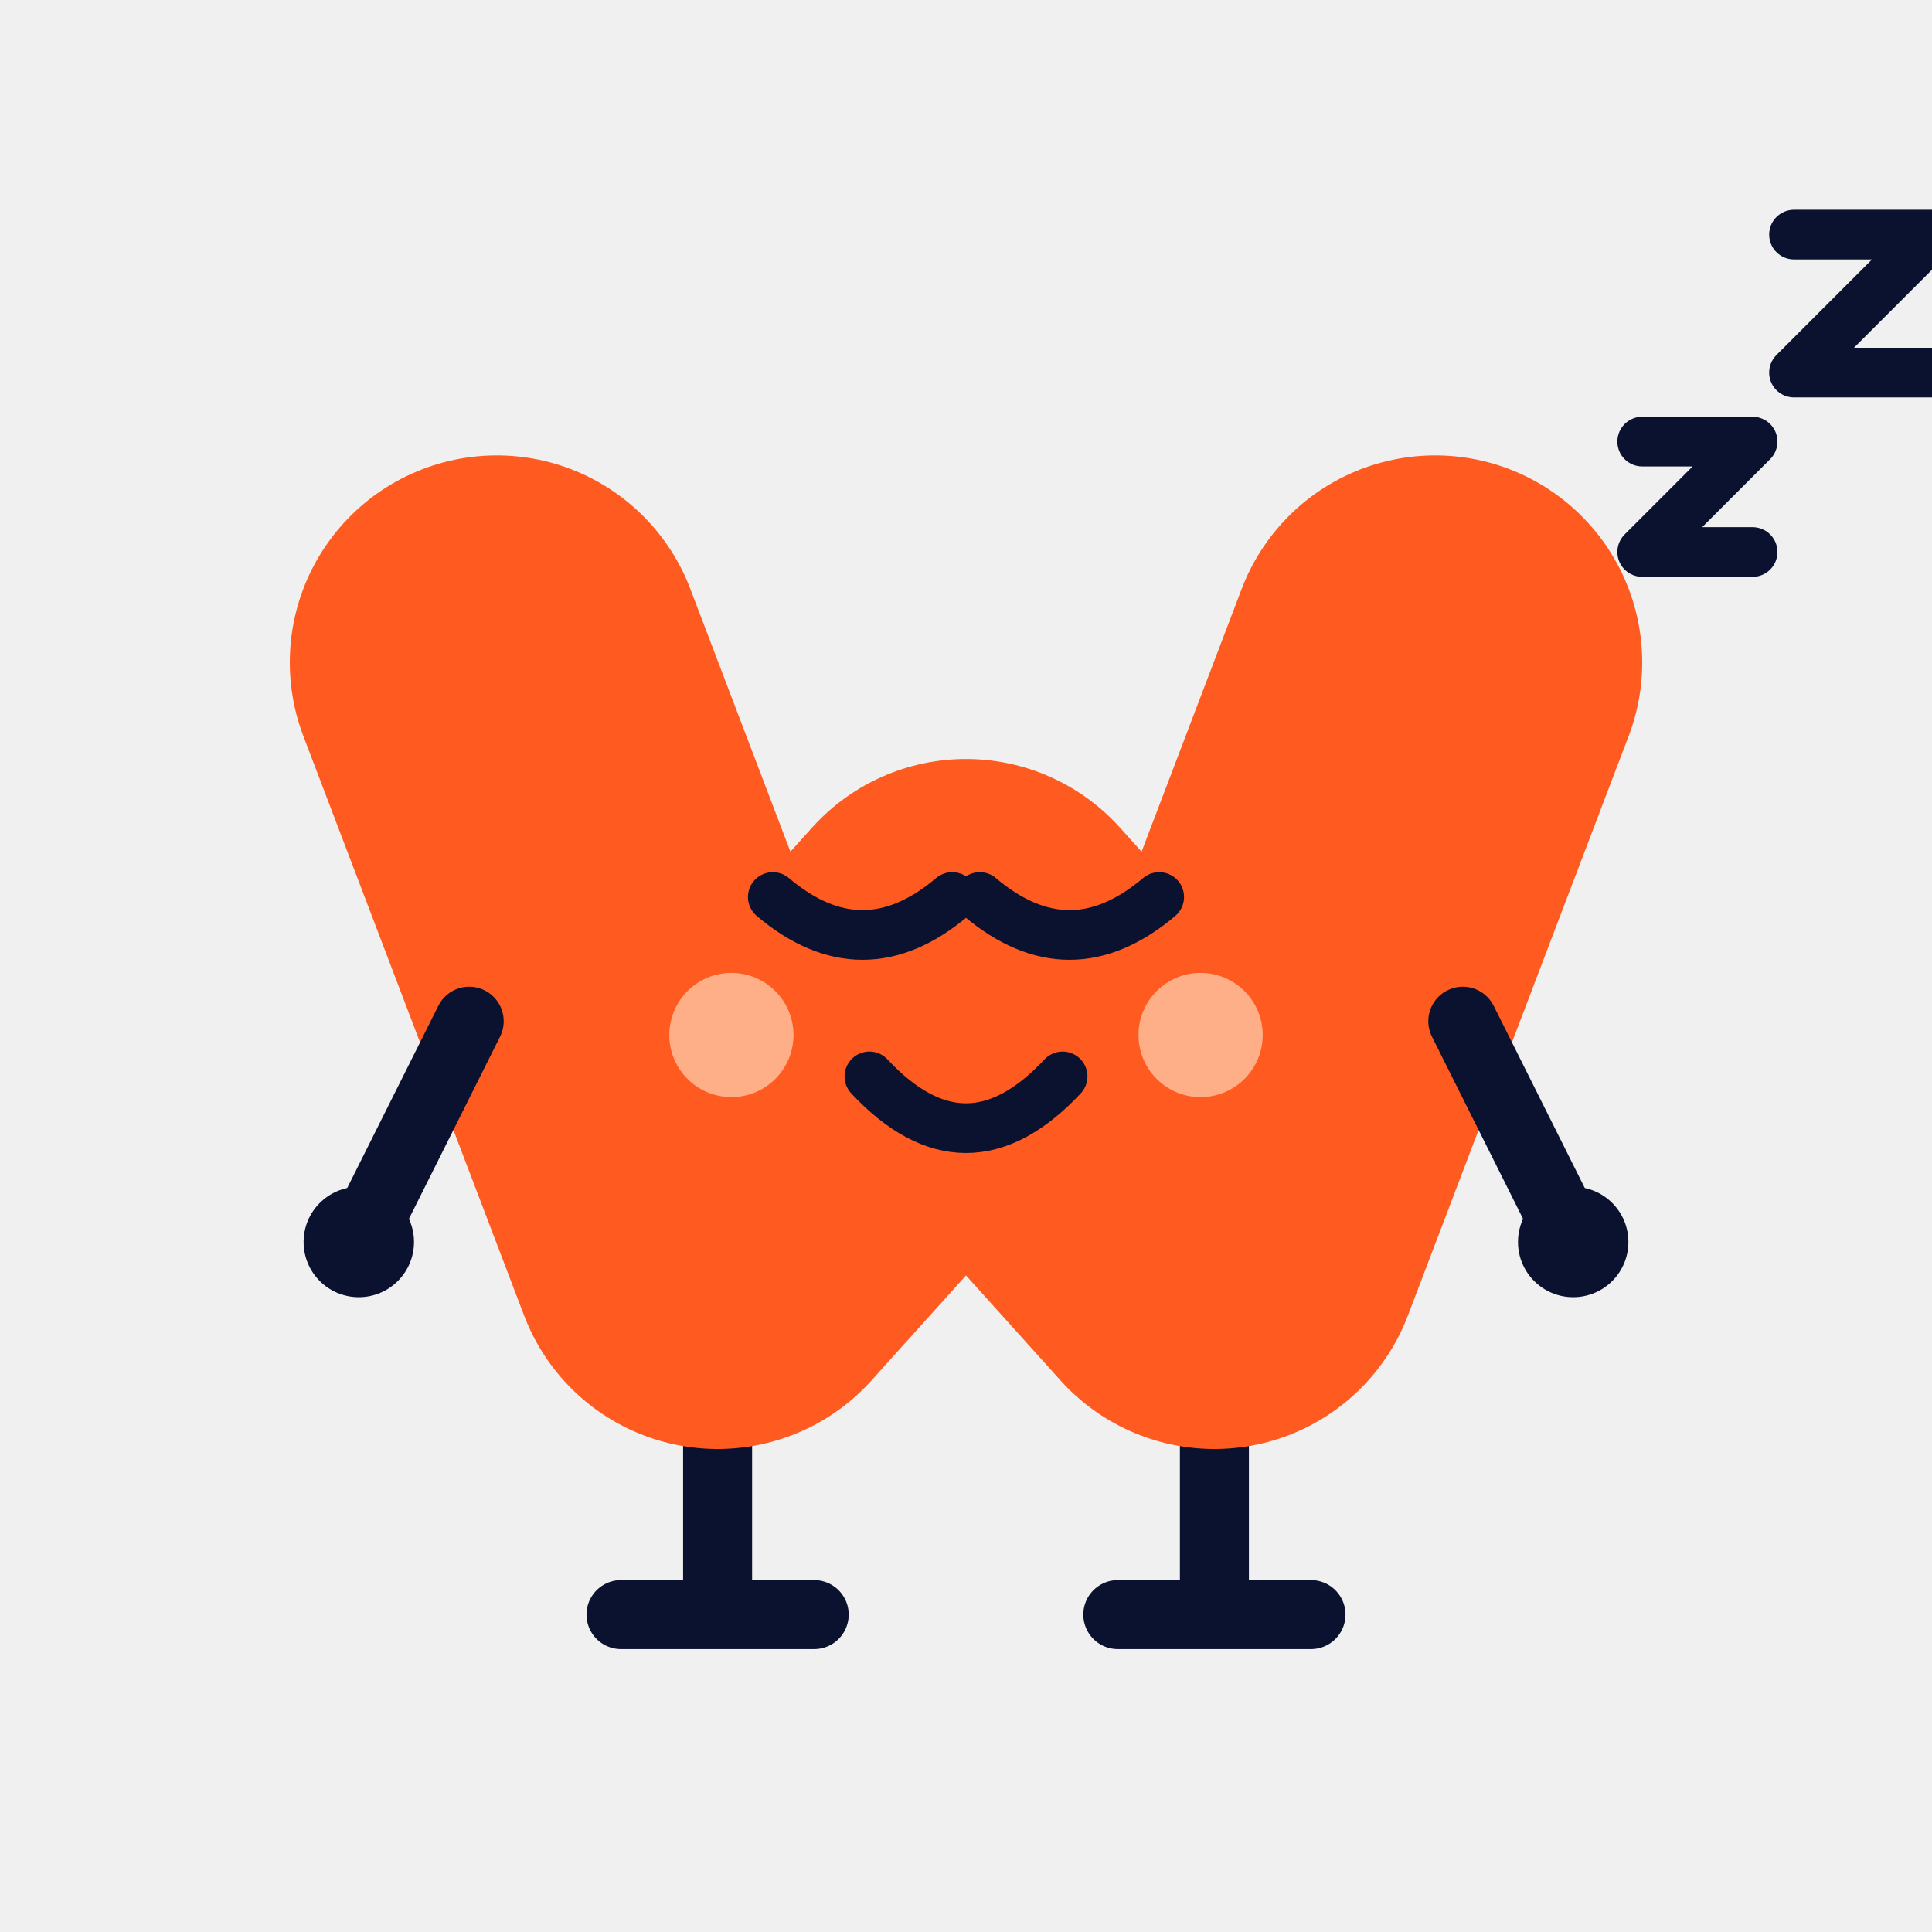
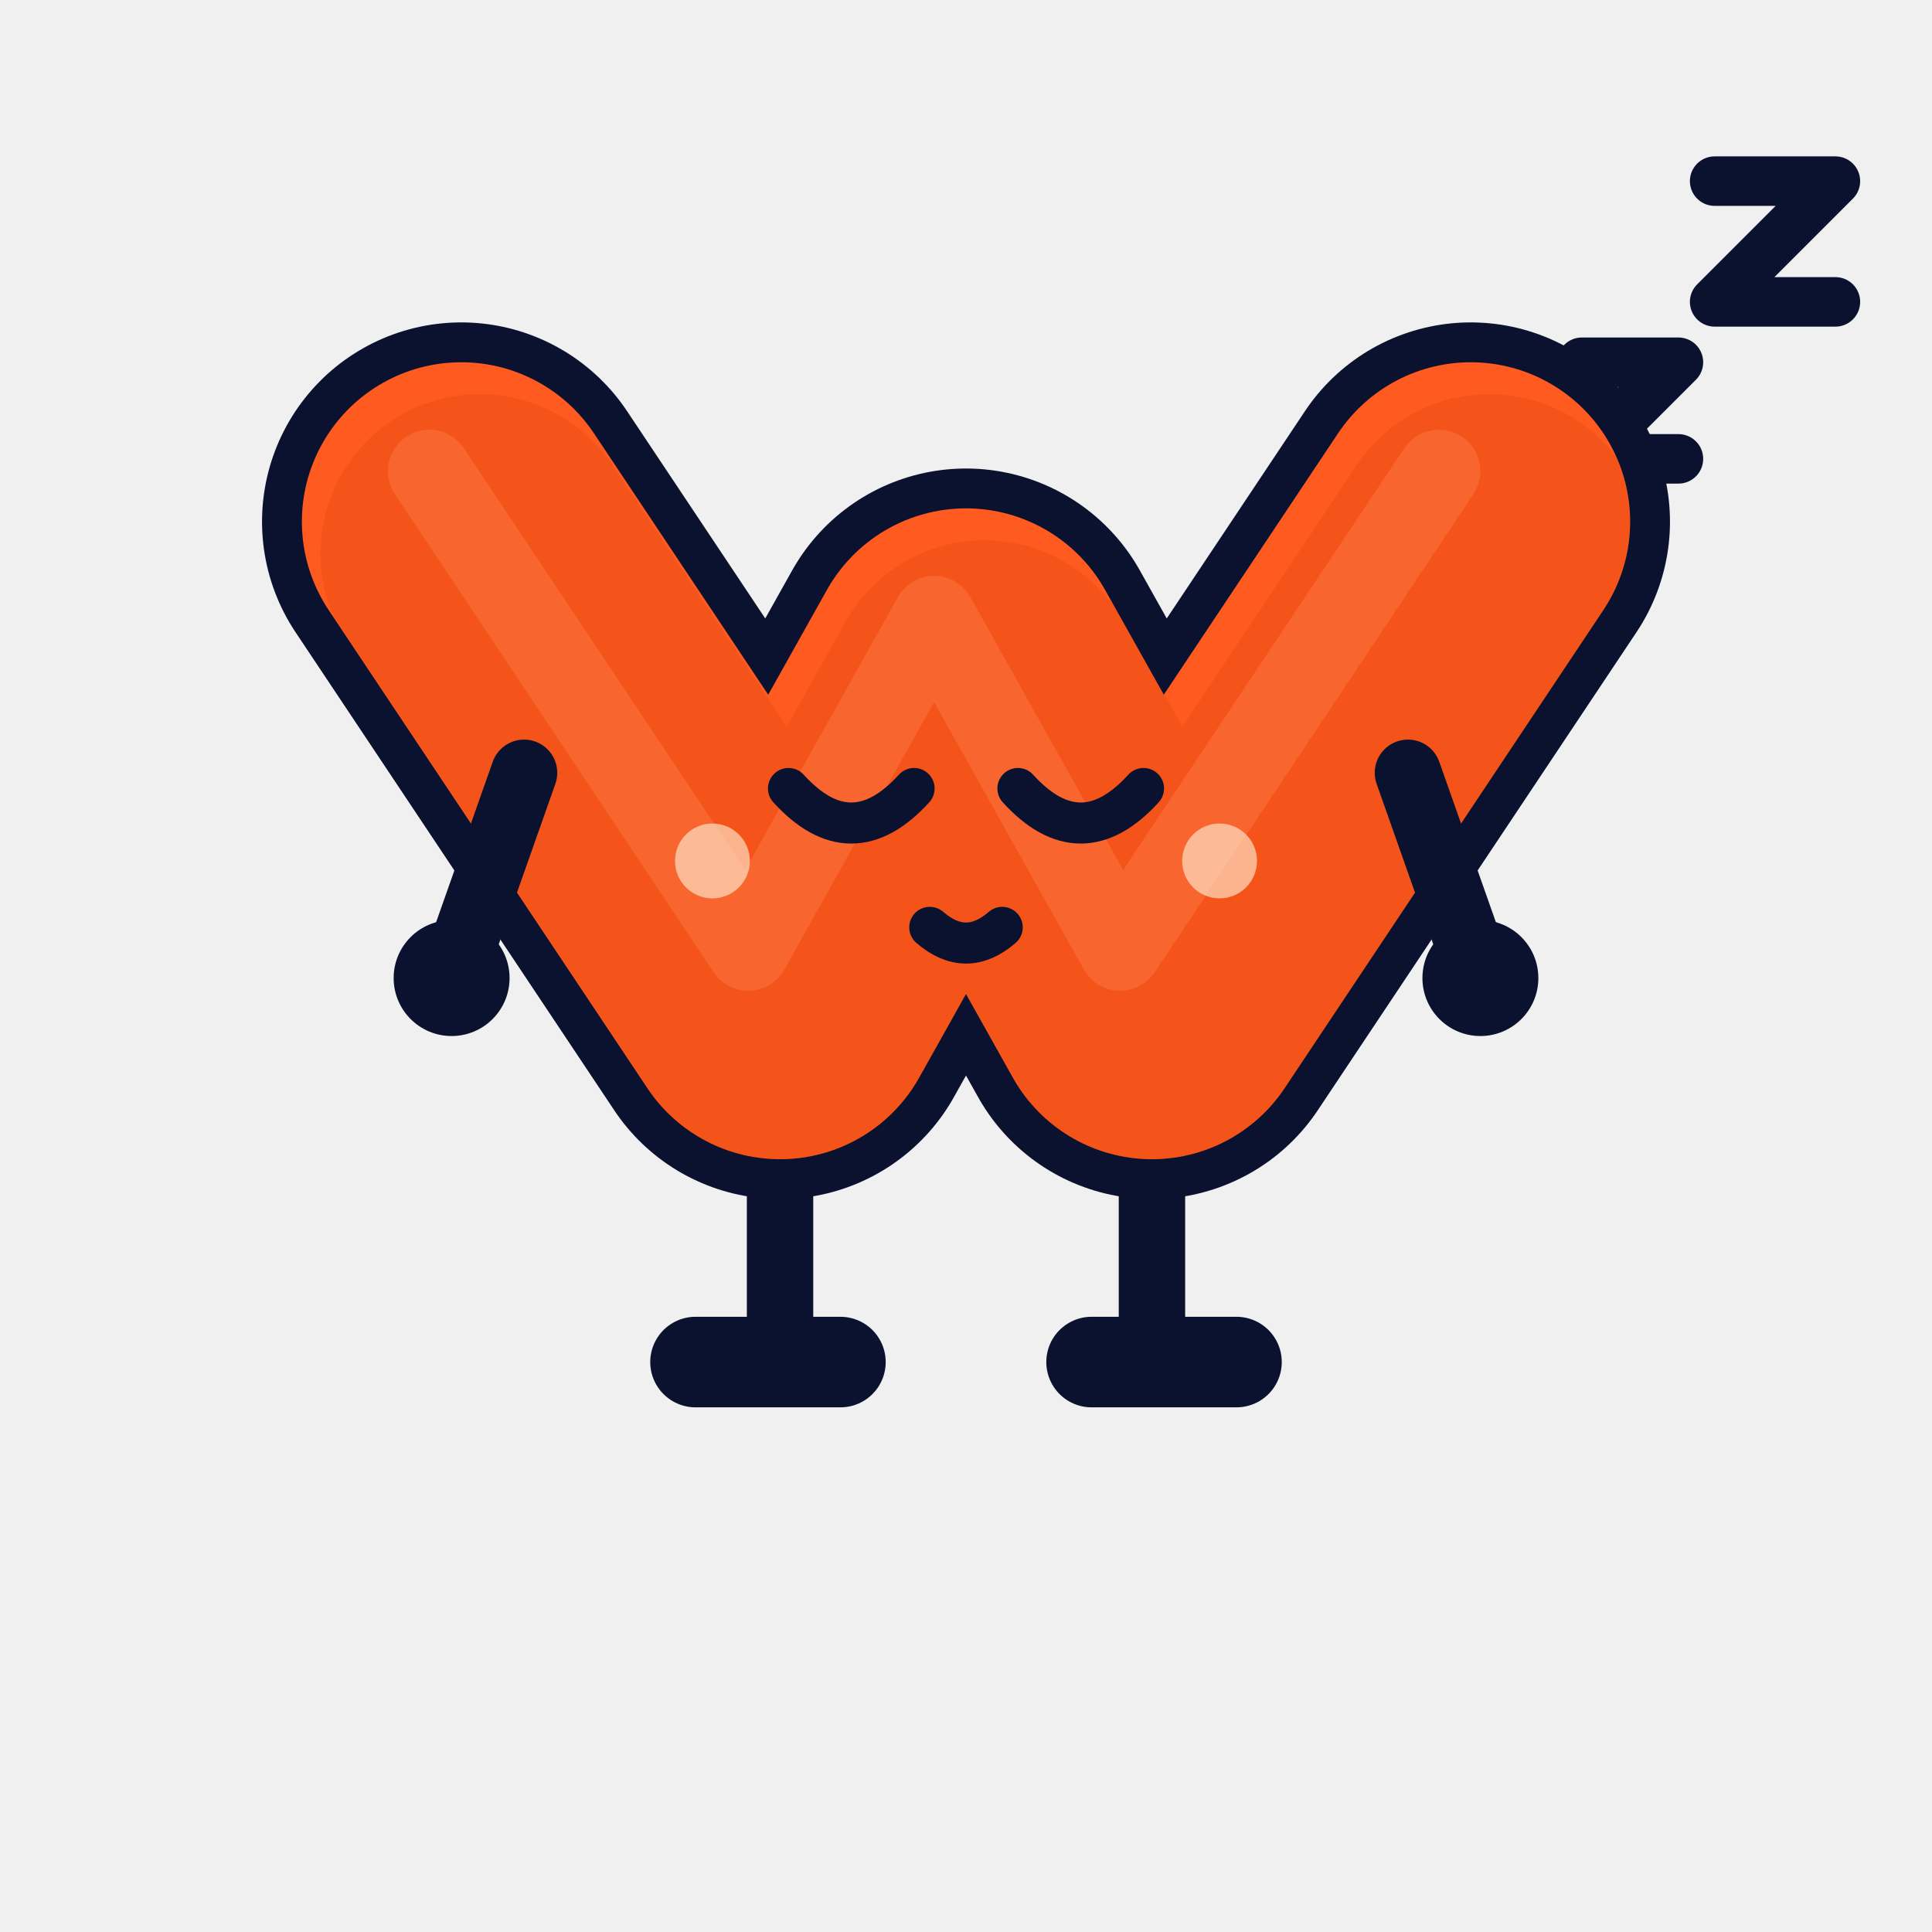
- <svg xmlns="http://www.w3.org/2000/svg" class="wovi-mascot" data-pose="sleeping" width="560" height="560" viewBox="0 0 140 140" role="img" aria-label="Wovi sleeping">
-   <g class="wovi-zzz" fill="none" stroke="#0B1230" stroke-width="3.6" stroke-linecap="round" stroke-linejoin="round">
-     <path class="z-0" d="M110 44 L116 44 L110 50 L116 50" />
-     <path class="z-1" d="M119 32 L127 32 L119 40 L127 40" />
-     <path class="z-2" d="M130 17 L140 17 L130 27 L140 27" />
+ <svg xmlns="http://www.w3.org/2000/svg" class="wovi-mascot" data-pose="sleeping" width="640" height="640" viewBox="0 0 160 160" role="img" aria-label="Wovi sleeping">
+   <g class="wovi-zzz" fill="none" stroke="#0B1230" stroke-width="4.1" stroke-linecap="round" stroke-linejoin="round">
+     <path class="z-0" d="M122 42 L128 42 L122 48 L128 48" />
+     <path class="z-1" d="M131 30 L139 30 L131 38 L139 38" />
+     <path class="z-2" d="M142 15 L152 15 L142 25 L152 25" />
  </g>
-   <g class="wovi-figure">
-     <g class="wovi-limb leg-left" style="transform-origin:52px 100px">
-       <path d="M52 100 L52 116 M45 117 L59 117" fill="none" stroke="#0B1230" stroke-width="5" stroke-linecap="round" stroke-linejoin="round" />
+   <g class="wovi-figure" style="transform-origin:80px 93.8px">
+     <g class="wovi-limb leg-left" style="transform-origin:64.6px 93.8px">
+       <path d="M64.6 93.8 L64.6 110.8" fill="none" stroke="#0B1230" stroke-width="5.5" stroke-linecap="round" stroke-linejoin="round" />
+       <path d="M69.6 112.8 L57.6 112.8" stroke="#0B1230" stroke-width="7.5" stroke-linecap="round" />
    </g>
-     <g class="wovi-limb leg-right" style="transform-origin:88px 100px">
-       <path d="M88 100 L88 116 M81 117 L95 117" fill="none" stroke="#0B1230" stroke-width="5" stroke-linecap="round" stroke-linejoin="round" />
+     <g class="wovi-limb leg-right" style="transform-origin:95.4px 93.8px">
+       <path d="M95.4 93.8 L95.4 110.8" fill="none" stroke="#0B1230" stroke-width="5.5" stroke-linecap="round" stroke-linejoin="round" />
+       <path d="M90.4 112.8 L102.4 112.8" stroke="#0B1230" stroke-width="7.5" stroke-linecap="round" />
    </g>
-     <g class="wovi-body">
-       <g>
-         <path d="M36 48 L52 90 L70 70 L88 90 L104 48" fill="none" stroke="#FF5A1F" stroke-width="30" stroke-linecap="round" stroke-linejoin="round" />
-         <circle cx="53" cy="75" r="4.5" fill="#FFF4DC" opacity="0.55" />
-         <circle cx="87" cy="75" r="4.5" fill="#FFF4DC" opacity="0.55" />
-         <g fill="none" stroke="#0B1230" stroke-width="3.6" stroke-linecap="round" stroke-linejoin="round">
-           <path d="M56 65 Q62.5 70.5 69 65" />
-           <path d="M71 65 Q77.5 70.5 84 65" />
-           <path d="M63 78 Q70 85.5 77 78" />
+     <g class="wovi-body" style="transform-origin:80px 93.8px">
+       <g transform="translate(20.6 -14) scale(1.1)">
+         <defs>
+           <mask id="wm-_R_0_" maskUnits="userSpaceOnUse" x="-40" y="-40" width="240" height="240">
+             <path d="M16 52 L40 88 L54 63 L68 88 L92 52" stroke="#fff" stroke-width="24" fill="none" stroke-linecap="round" stroke-linejoin="round" />
+           </mask>
+         </defs>
+         <path d="M16 52 L40 88 L54 63 L68 88 L92 52" stroke="#0B1230" stroke-width="30" fill="none" stroke-linecap="round" stroke-linejoin="round" />
+         <path d="M16 52 L40 88 L54 63 L68 88 L92 52" stroke="#FF5A1F" stroke-width="24" fill="none" stroke-linecap="round" stroke-linejoin="round" />
+         <g mask="url(#wm-_R_0_)">
+           <path d="M16 52 L40 88 L54 63 L68 88 L92 52" stroke="#D9430F" stroke-width="24" fill="none" stroke-linecap="round" stroke-linejoin="round" transform="translate(1.4 2.4)" opacity="0.28" />
+           <path d="M16 52 L40 88 L54 63 L68 88 L92 52" stroke="#FF8A5C" stroke-width="6.24" fill="none" stroke-linecap="round" stroke-linejoin="round" transform="translate(-2.4 -3.8)" opacity="0.32" />
        </g>
      </g>
+       <g class="wovi-face">
+         <path d="M65.3 65.3 q5.2 5.72 10.4 0" fill="none" stroke="#0B1230" stroke-width="3.4" stroke-linecap="round" stroke-linejoin="round" />
+         <path d="M84.3 65.3 q5.2 5.72 10.4 0" fill="none" stroke="#0B1230" stroke-width="3.4" stroke-linecap="round" stroke-linejoin="round" />
+         <path d="M77 76.8 q3 2.6 6 0" fill="none" stroke="#0B1230" stroke-width="3.4" stroke-linecap="round" stroke-linejoin="round" />
+         <circle cx="59" cy="71.3" r="3.1" fill="#FFF4DC" opacity="0.6" />
+         <circle cx="101" cy="71.3" r="3.1" fill="#FFF4DC" opacity="0.6" />
+       </g>
    </g>
-     <g class="wovi-limb arm-left" style="transform-origin:34px 74px">
-       <path d="M34 74 L26 90" fill="none" stroke="#0B1230" stroke-width="5" stroke-linecap="round" stroke-linejoin="round" />
-       <circle cx="26" cy="90" r="4" fill="#0B1230" />
+     <g class="wovi-limb arm-left" style="transform-origin:43.4px 64px">
+       <path d="M43.4 64 L37.4 81" fill="none" stroke="#0B1230" stroke-width="5.5" stroke-linecap="round" stroke-linejoin="round" />
+       <circle cx="37.4" cy="81" r="4.8" fill="#0B1230" />
    </g>
-     <g class="wovi-limb arm-right" style="transform-origin:106px 74px">
-       <path d="M106 74 L114 90" fill="none" stroke="#0B1230" stroke-width="5" stroke-linecap="round" stroke-linejoin="round" />
-       <circle cx="114" cy="90" r="4" fill="#0B1230" />
+     <g class="wovi-limb arm-right" style="transform-origin:116.6px 64px">
+       <path d="M116.6 64 L122.6 81" fill="none" stroke="#0B1230" stroke-width="5.5" stroke-linecap="round" stroke-linejoin="round" />
+       <circle cx="122.6" cy="81" r="4.8" fill="#0B1230" />
    </g>
  </g>
</svg>
